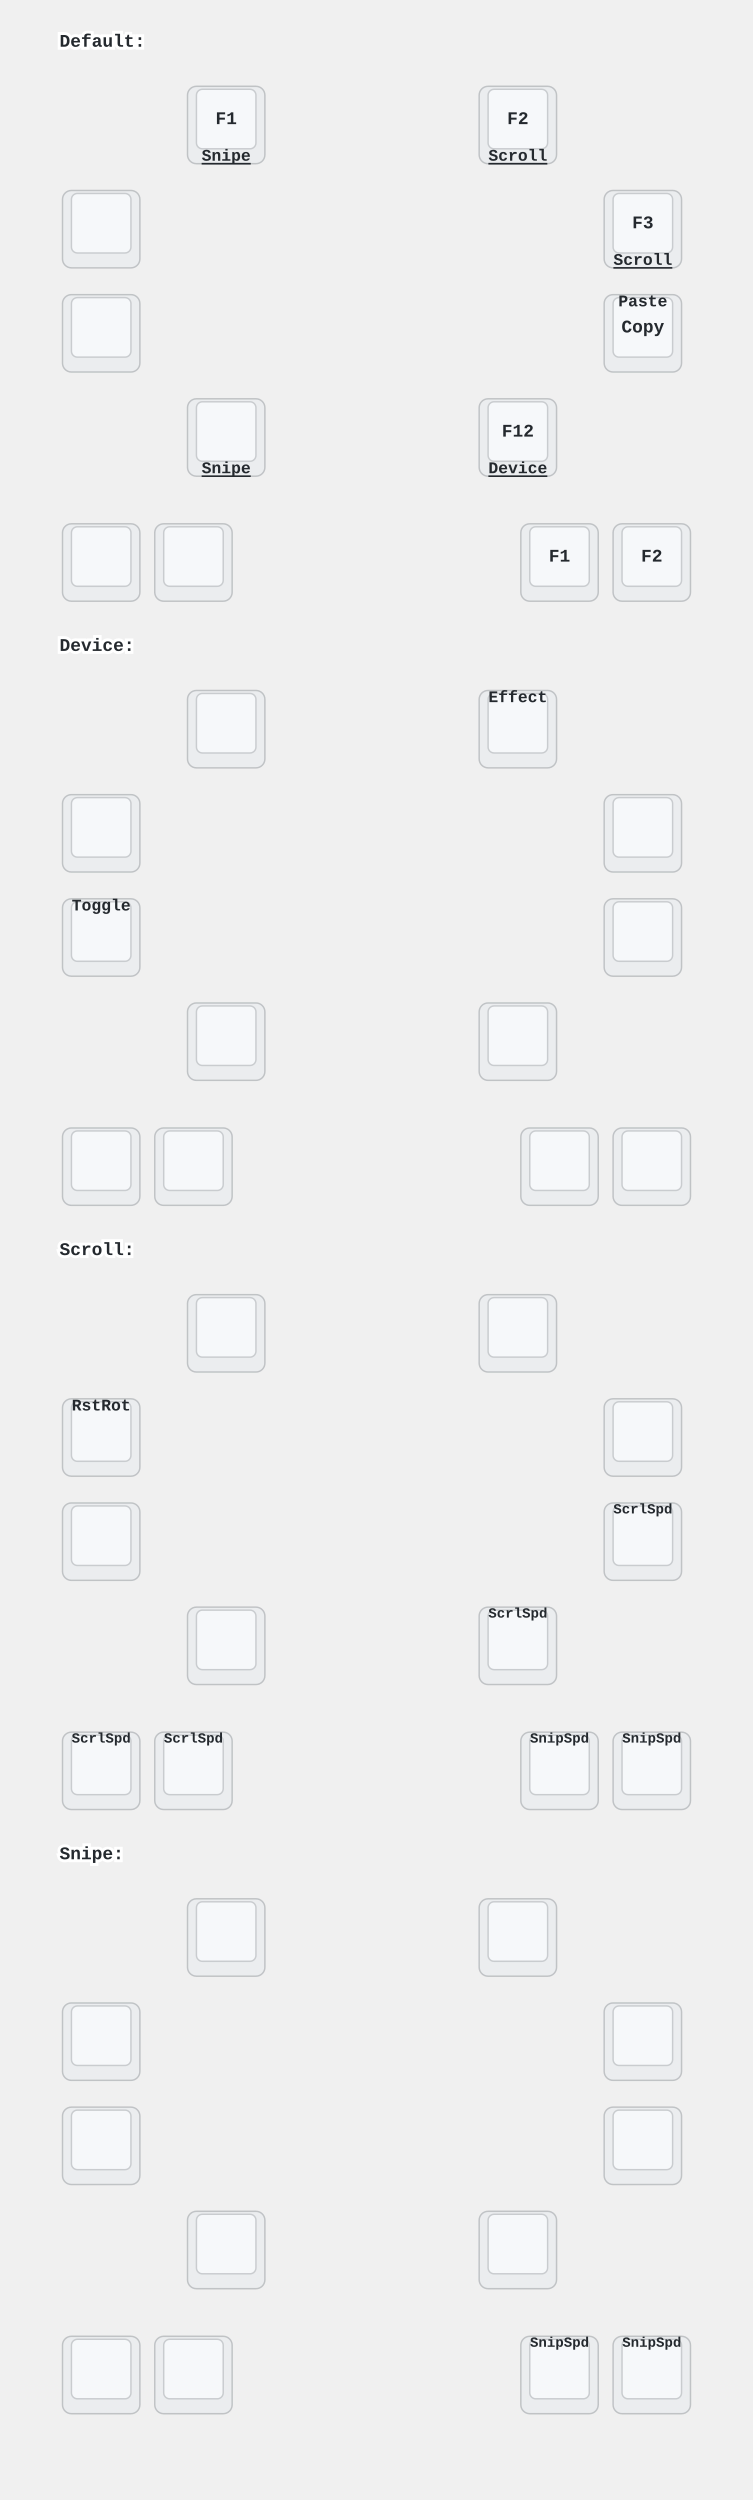
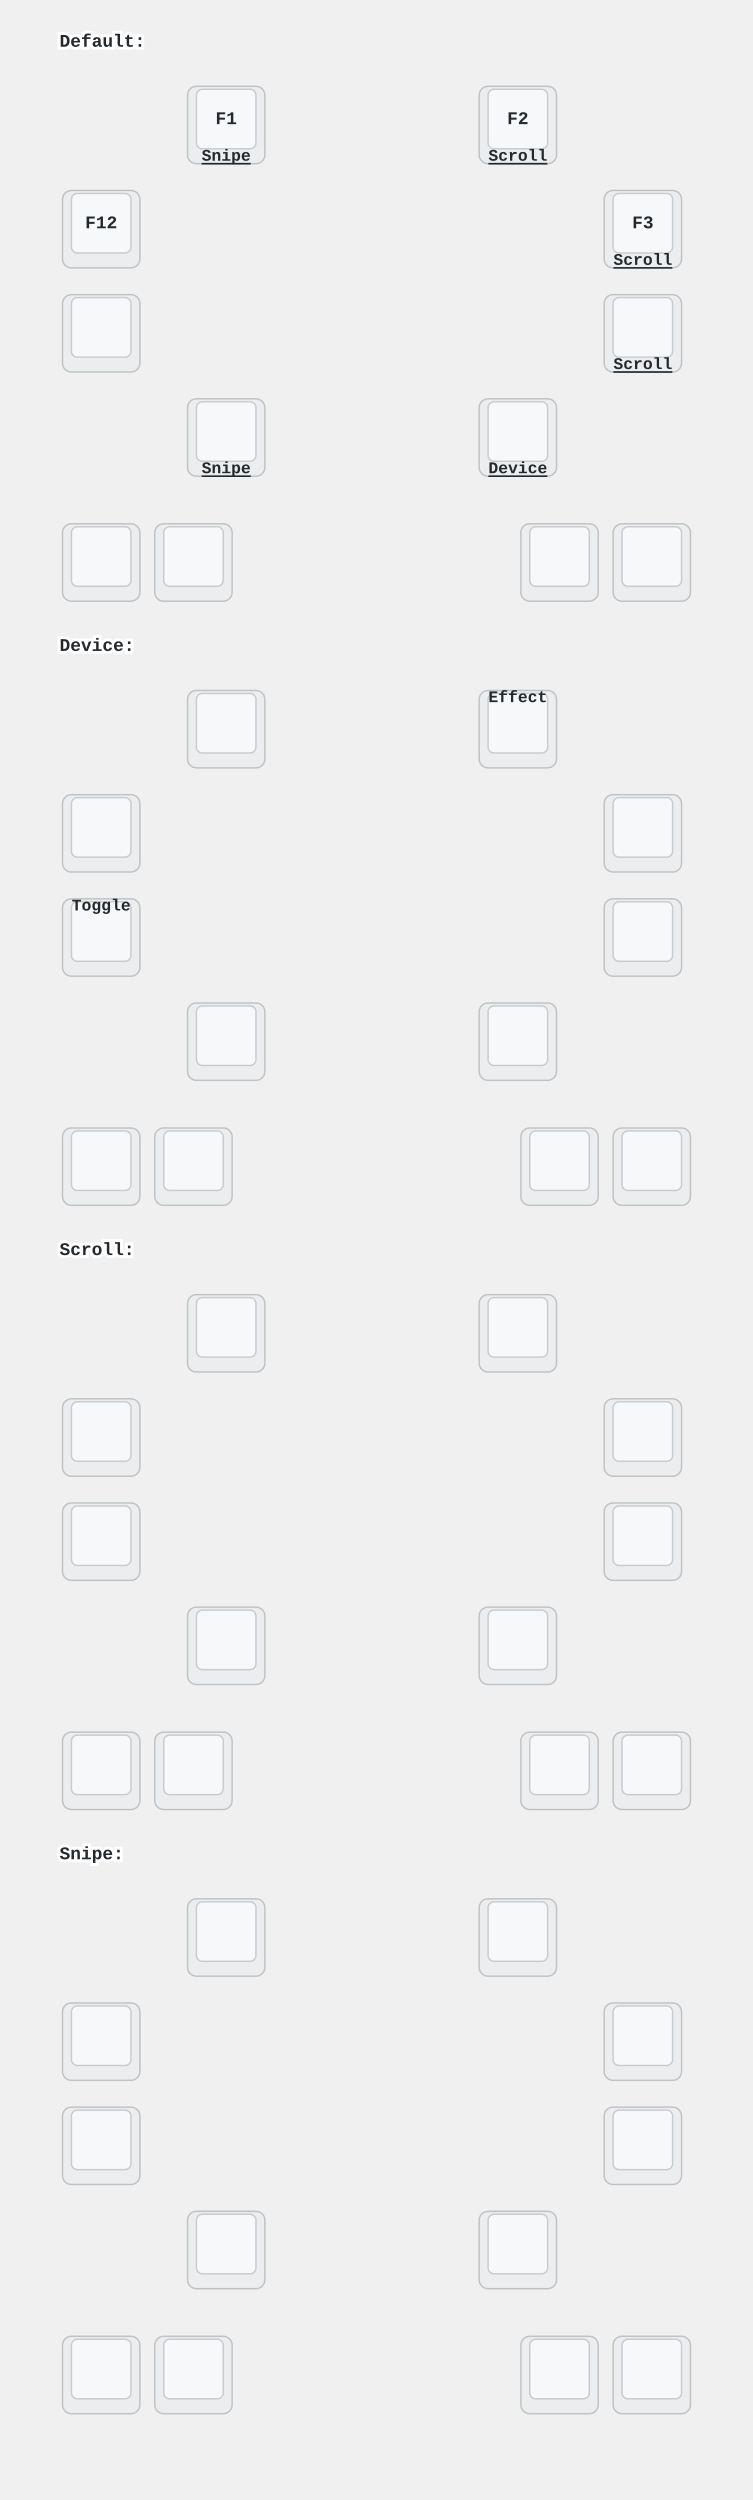
<svg xmlns="http://www.w3.org/2000/svg" xmlns:xlink="http://www.w3.org/1999/xlink" width="506" height="1680" viewBox="0 0 506 1680" class="keymap">
  <defs>/* start glyphs */
<svg id="mdi:arrow-left-bold">
      <svg id="mdi-arrow-left-bold" viewBox="0 0 24 24">
        <path d="M20,9V15H12V19.84L4.16,12L12,4.16V9H20Z" />
      </svg>
    </svg>
    <svg id="mdi:arrow-right-bold">
      <svg id="mdi-arrow-right-bold" viewBox="0 0 24 24">
        <path d="M4,15V9H12V4.16L19.84,12L12,19.84V15H4Z" />
      </svg>
    </svg>
    <svg id="mdi:auto-fix">
      <svg id="mdi-auto-fix" viewBox="0 0 24 24">
        <path d="M7.5,5.6L5,7L6.4,4.5L5,2L7.5,3.4L10,2L8.6,4.5L10,7L7.5,5.6M19.5,15.4L22,14L20.6,16.5L22,19L19.5,17.6L17,19L18.4,16.5L17,14L19.5,15.4M22,2L20.6,4.5L22,7L19.5,5.6L17,7L18.4,4.5L17,2L19.5,3.4L22,2M13.34,12.78L15.78,10.34L13.66,8.22L11.22,10.66L13.34,12.78M14.37,7.29L16.71,9.63C17.1,10 17.1,10.65 16.71,11.04L5.04,22.71C4.65,23.1 4,23.1 3.63,22.71L1.29,20.37C0.9,20 0.9,19.35 1.29,18.96L12.96,7.29C13.35,6.9 14,6.9 14.37,7.29Z" />
      </svg>
    </svg>
    <svg id="mdi:bluetooth-connect">
      <svg id="mdi-bluetooth-connect" viewBox="0 0 24 24">
        <path d="M19,10L17,12L19,14L21,12M14.88,16.29L13,18.17V14.41M13,5.83L14.88,7.71L13,9.58M17.71,7.71L12,2H11V9.58L6.41,5L5,6.41L10.59,12L5,17.58L6.41,19L11,14.41V22H12L17.71,16.29L13.41,12M7,12L5,10L3,12L5,14L7,12Z" />
      </svg>
    </svg>
    <svg id="mdi:bluetooth-off">
      <svg id="mdi-bluetooth-off" viewBox="0 0 24 24">
        <path d="M13,5.83L14.88,7.71L13.28,9.31L14.69,10.72L17.71,7.7L12,2H11V7.03L13,9.03M5.41,4L4,5.41L10.59,12L5,17.59L6.41,19L11,14.41V22H12L16.29,17.71L18.59,20L20,18.59M13,18.17V14.41L14.88,16.29" />
      </svg>
    </svg>
    <svg id="mdi:lightbulb-on-outline">
      <svg id="mdi-lightbulb-on-outline" viewBox="0 0 24 24">
        <path d="M20,11H23V13H20V11M1,11H4V13H1V11M13,1V4H11V1H13M4.92,3.5L7.05,5.64L5.63,7.05L3.5,4.93L4.92,3.5M16.95,5.63L19.07,3.5L20.5,4.93L18.37,7.05L16.95,5.63M12,6A6,6 0 0,1 18,12C18,14.22 16.79,16.16 15,17.2V19A1,1 0 0,1 14,20H10A1,1 0 0,1 9,19V17.2C7.21,16.16 6,14.22 6,12A6,6 0 0,1 12,6M14,21V22A1,1 0 0,1 13,23H11A1,1 0 0,1 10,22V21H14M11,18H13V15.87C14.73,15.43 16,13.86 16,12A4,4 0 0,0 12,8A4,4 0 0,0 8,12C8,13.86 9.27,15.43 11,15.87V18Z" />
      </svg>
    </svg>
    <svg id="mdi:minus-circle-outline">
      <svg id="mdi-minus-circle-outline" viewBox="0 0 24 24">
        <path d="M12,20C7.59,20 4,16.41 4,12C4,7.59 7.59,4 12,4C16.41,4 20,7.59 20,12C20,16.41 16.41,20 12,20M12,2A10,10 0 0,0 2,12A10,10 0 0,0 12,22A10,10 0 0,0 22,12A10,10 0 0,0 12,2M7,13H17V11H7" />
      </svg>
    </svg>
    <svg id="mdi:mouse-left-click-outline">
      <svg id="mdi-mouse-left-click-outline" viewBox="0 0 24 24">
        <path d="M13 9V1.07C13.7 1.16 14.37 1.33 15 1.59C17.33 2.53 19.11 4.53 19.75 7C19.91 7.64 20 8.31 20 9H13M17.66 7C17.18 5.65 16.23 4.5 15 3.81V7H17.66M6 15V13H18V15C18 16.59 17.37 18.12 16.24 19.24C15.12 20.37 13.59 21 12 21C10.41 21 8.88 20.37 7.76 19.24C6.63 18.12 6 16.59 6 15M4 15C4 17.12 4.84 19.16 6.34 20.66C7.84 22.16 9.88 23 12 23C14.12 23 16.16 22.16 17.66 20.66C19.16 19.16 20 17.12 20 15V11H4V15M11 9V1.07C7.06 1.56 4 4.92 4 9H11Z" />
      </svg>
    </svg>
    <svg id="mdi:mouse-right-click-outline">
      <svg id="mdi-mouse-right-click-outline" viewBox="0 0 24 24">
        <path d="M13 9V1.07C16.94 1.56 20 4.92 20 9H13M11 9V1.07C10.3 1.16 9.63 1.33 9 1.59C6.67 2.53 4.89 4.53 4.25 7C4.09 7.64 4 8.31 4 9H11M6.34 7C6.82 5.65 7.78 4.5 9 3.81V7H6.34M6 15V13H18V15C18 16.59 17.37 18.12 16.24 19.24C15.12 20.37 13.59 21 12 21C10.41 21 8.88 20.37 7.76 19.24C6.63 18.12 6 16.59 6 15M4 15C4 17.12 4.84 19.16 6.34 20.66C7.84 22.16 9.88 23 12 23C14.12 23 16.16 22.16 17.66 20.66C19.16 19.16 20 17.12 20 15V11H4V15Z" />
      </svg>
    </svg>
-     <svg id="mdi:mouse-scroll-wheel">
-       <svg id="mdi-mouse-scroll-wheel" viewBox="0 0 24 24">
-         <path d="M11 1.07C7.05 1.56 4 4.92 4 9H11V7.73C10.4 7.39 10 6.74 10 6V4C10 3.26 10.4 2.61 11 2.27V1.07M13 9V7.73C13.6 7.39 14 6.74 14 6V4C14 3.26 13.6 2.61 13 2.27V1.07C16.94 1.56 20 4.92 20 9H13M4 15C4 17.12 4.84 19.16 6.34 20.66C7.84 22.16 9.88 23 12 23C14.12 23 16.16 22.16 17.66 20.66C19.16 19.16 20 17.12 20 15V11H4V15M13 6V4C13 3.45 12.55 3 12 3C11.45 3 11 3.45 11 4V6C11 6.55 11.45 7 12 7C12.55 7 13 6.55 13 6Z" />
-       </svg>
-     </svg>
    <svg id="mdi:play-pause">
      <svg id="mdi-play-pause" viewBox="0 0 24 24">
        <path d="M3,5V19L11,12M13,19H16V5H13M18,5V19H21V5" />
      </svg>
    </svg>
-     <svg id="mdi:plus-circle-outline">
-       <svg id="mdi-plus-circle-outline" viewBox="0 0 24 24">
-         <path d="M12,20C7.59,20 4,16.41 4,12C4,7.59 7.59,4 12,4C16.41,4 20,7.59 20,12C20,16.41 16.41,20 12,20M12,2A10,10 0 0,0 2,12A10,10 0 0,0 12,22A10,10 0 0,0 22,12A10,10 0 0,0 12,2M13,7H11V11H7V13H11V17H13V13H17V11H13V7Z" />
-       </svg>
-     </svg>
    <svg id="mdi:power-sleep">
      <svg id="mdi-power-sleep" viewBox="0 0 24 24">
        <path d="M18.73,18C15.4,21.69 9.71,22 6,18.64C2.33,15.31 2.04,9.62 5.37,5.93C6.9,4.25 9,3.2 11.27,3C7.96,6.7 8.27,12.39 12,15.71C13.63,17.19 15.78,18 18,18C18.25,18 18.5,18 18.73,18Z" />
-       </svg>
-     </svg>
-     <svg id="mdi:rotate-right">
-       <svg id="mdi-rotate-right" viewBox="0 0 24 24">
-         <path d="M16.89,15.5L18.31,16.89C19.21,15.73 19.76,14.39 19.93,13H17.91C17.77,13.87 17.43,14.72 16.89,15.5M13,17.9V19.92C14.39,19.75 15.74,19.21 16.9,18.31L15.46,16.87C14.71,17.41 13.87,17.76 13,17.9M19.93,11C19.76,9.61 19.21,8.27 18.31,7.11L16.89,8.53C17.43,9.28 17.77,10.13 17.91,11M15.55,5.55L11,1V4.07C7.06,4.56 4,7.92 4,12C4,16.08 7.05,19.44 11,19.93V17.91C8.16,17.43 6,14.97 6,12C6,9.03 8.16,6.57 11,6.09V10L15.55,5.55Z" />
      </svg>
    </svg>
    <svg id="mdi:skip-next">
      <svg id="mdi-skip-next" viewBox="0 0 24 24">
        <path d="M16,18H18V6H16M6,18L14.5,12L6,6V18Z" />
      </svg>
    </svg>
    <svg id="mdi:skip-previous">
      <svg id="mdi-skip-previous" viewBox="0 0 24 24">
        <path d="M6,18V6H8V18H6M9.5,12L18,6V18L9.5,12Z" />
      </svg>
    </svg>
    <svg id="mdi:transfer">
      <svg id="mdi-transfer" viewBox="0 0 24 24">
        <path d="M8 4A2 2 0 0 0 6 6V10H8V6H16V9H13.5L17 12.5L20.5 9H18V6A2 2 0 0 0 16 4H8M3 12V14H11V12H3M3 15V17H11V15H3M13 15V17H21V15H13M3 18V20H11V18H3M13 18V20H21V18H13Z" />
      </svg>
    </svg>
    <svg id="mdi:volume-high">
      <svg id="mdi-volume-high" viewBox="0 0 24 24">
        <path d="M14,3.23V5.29C16.89,6.15 19,8.83 19,12C19,15.17 16.89,17.84 14,18.7V20.77C18,19.86 21,16.28 21,12C21,7.72 18,4.14 14,3.23M16.5,12C16.5,10.23 15.5,8.71 14,7.97V16C15.5,15.29 16.5,13.76 16.5,12M3,9V15H7L12,20V4L7,9H3Z" />
      </svg>
    </svg>
    <svg id="mdi:volume-low">
      <svg id="mdi-volume-low" viewBox="0 0 24 24">
        <path d="M7,9V15H11L16,20V4L11,9H7Z" />
      </svg>
    </svg>
  </defs>/* end glyphs */
<style>/* inherit to force styles through use tags */
svg path {
    fill: inherit;
}

/* font and background color specifications */
svg.keymap {
    font-family: SFMono-Regular,Consolas,Liberation Mono,Menlo,monospace;
    font-size: 14px;
    font-kerning: normal;
    text-rendering: optimizeLegibility;
    fill: #24292e;
}

/* default key styling */
rect.key {
    fill: #f6f8fa;
}

rect.key, rect.combo {
    stroke: #c9cccf;
    stroke-width: 1;
}

/* default key side styling, only used is draw_key_sides is set */
rect.side {
    filter: brightness(90%);
}

/* color accent for combo boxes */
rect.combo, rect.combo-separate {
    fill: #cdf;
}

/* color accent for held keys */
rect.held, rect.combo.held {
    fill: #fdd;
}

/* color accent for ghost (optional) keys */
rect.ghost, rect.combo.ghost {
    stroke-dasharray: 4, 4;
    stroke-width: 2;
}

text {
    text-anchor: middle;
    dominant-baseline: middle;
}

/* styling for layer labels */
text.label {
    font-weight: bold;
    text-anchor: start;
    stroke: white;
    stroke-width: 4;
    paint-order: stroke;
}

/* styling for optional footer */
text.footer {
    text-anchor: end;
    dominant-baseline: auto;
    stroke: white;
    stroke-width: 4;
    paint-order: stroke;
}

/* styling for combo tap, and key non-tap label text */
text.combo, text.hold, text.shifted, text.left, text.right {
    font-size: 11px;
}

text.hold {
    text-anchor: middle;
    dominant-baseline: auto;
}

text.shifted {
    text-anchor: middle;
    dominant-baseline: hanging;
}

text.left {
    text-anchor: start;
}

text.right {
    text-anchor: end;
}

text.layer-activator {
    text-decoration: underline;
}

/* styling for hold/shifted label text in combo box */
text.combo.hold, text.combo.shifted, text.combo.left, text.combo.right {
    font-size: 8px;
}

/* lighter symbol for transparent keys */
text.trans {
    fill: #7b7e81;
}

/* styling for combo dendrons */
path.combo {
    stroke-width: 1;
    stroke: gray;
    fill: none;
}

/* Start Tabler Icons Cleanup */
/* cannot use height/width with glyphs */
.icon-tabler &gt; path {
    fill: inherit;
    stroke: inherit;
    stroke-width: 2;
}
/* hide tabler's default box */
.icon-tabler &gt; path[stroke="none"][fill="none"] {
    visibility: hidden;
}
/* End Tabler Icons Cleanup */

/* For default styles, see https://github.com/caksoylar/keymap-drawer/blob/main/keymap_drawer/config.py#L85 */

svg.keymap {
  font-family: Ubuntu Mono, Inconsolata, Consolas, Liberation Mono, Menlo, monospace;
  font-size: 12px;
  font-weight: bold;
  text-rendering: optimizeLegibility;
}

/* Color accent for held keys */
rect.held, rect.combo.held {
    fill: #ffc;
}

/* Toggle */
.toggle.shifted {
  translate: -10px 12px;
}

.toggle.hold {
  translate: 13px -23px;
}
</style>
  <g transform="translate(40, 0)" class="layer-Default">
    <text x="0" y="28" class="label" id="Default">Default:</text>
    <g transform="translate(0, 56)">
      <g transform="translate(112, 28)" class="key keypos-0">
        <rect rx="6" ry="6" x="-26" y="-26" width="52" height="52" class="key side" />
        <rect rx="4" ry="4" x="-20" y="-24" width="40" height="40" class="key" />
        <text x="0" y="-4" class="key tap">F1</text>
        <a href="#Snipe">
          <text x="0" y="24" class="key hold layer-activator">Snipe</text>
        </a>
      </g>
      <g transform="translate(308, 28)" class="key keypos-1">
        <rect rx="6" ry="6" x="-26" y="-26" width="52" height="52" class="key side" />
        <rect rx="4" ry="4" x="-20" y="-24" width="40" height="40" class="key" />
        <text x="0" y="-4" class="key tap">F2</text>
        <a href="#Scroll">
          <text x="0" y="24" class="key hold layer-activator">Scroll</text>
        </a>
      </g>
      <g transform="translate(28, 98)" class="key keypos-2">
        <rect rx="6" ry="6" x="-26" y="-26" width="52" height="52" class="key side" />
        <rect rx="4" ry="4" x="-20" y="-24" width="40" height="40" class="key" />
-         <use href="#mdi:mouse-scroll-wheel" xlink:href="#mdi:mouse-scroll-wheel" x="-9" y="-13" height="18" width="18.0" class="key tap glyph mdi:mouse-scroll-wheel" />
+         <text x="0" y="-4" class="key tap">F12</text>
      </g>
      <g transform="translate(392, 98)" class="key keypos-3">
        <rect rx="6" ry="6" x="-26" y="-26" width="52" height="52" class="key side" />
        <rect rx="4" ry="4" x="-20" y="-24" width="40" height="40" class="key" />
        <text x="0" y="-4" class="key tap">F3</text>
        <a href="#Scroll">
          <text x="0" y="24" class="key hold layer-activator">Scroll</text>
        </a>
      </g>
      <g transform="translate(28, 168)" class="key keypos-4">
        <rect rx="6" ry="6" x="-26" y="-26" width="52" height="52" class="key side" />
        <rect rx="4" ry="4" x="-20" y="-24" width="40" height="40" class="key" />
        <use href="#mdi:mouse-left-click-outline" xlink:href="#mdi:mouse-left-click-outline" x="-9" y="-13" height="18" width="18.0" class="key tap glyph mdi:mouse-left-click-outline" />
      </g>
      <g transform="translate(392, 168)" class="key keypos-5">
        <rect rx="6" ry="6" x="-26" y="-26" width="52" height="52" class="key side" />
        <rect rx="4" ry="4" x="-20" y="-24" width="40" height="40" class="key" />
-         <text x="0" y="-4" class="key tap">Copy</text>
-         <text x="0" y="-24" class="key shifted">Paste</text>
+         <use href="#mdi:mouse-right-click-outline" xlink:href="#mdi:mouse-right-click-outline" x="-9" y="-13" height="18" width="18.0" class="key tap glyph mdi:mouse-right-click-outline" />
+         <a href="#Scroll">
+           <text x="0" y="24" class="key hold layer-activator">Scroll</text>
+         </a>
      </g>
      <g transform="translate(112, 238)" class="key keypos-6">
        <rect rx="6" ry="6" x="-26" y="-26" width="52" height="52" class="key side" />
        <rect rx="4" ry="4" x="-20" y="-24" width="40" height="40" class="key" />
-         <use href="#mdi:mouse-right-click-outline" xlink:href="#mdi:mouse-right-click-outline" x="-9" y="-13" height="18" width="18.0" class="key tap glyph mdi:mouse-right-click-outline" />
+         <use href="#mdi:mouse-left-click-outline" xlink:href="#mdi:mouse-left-click-outline" x="-9" y="-13" height="18" width="18.0" class="key tap glyph mdi:mouse-left-click-outline" />
        <a href="#Snipe">
          <text x="0" y="24" class="key hold layer-activator">Snipe</text>
        </a>
      </g>
      <g transform="translate(308, 238)" class="key keypos-7">
        <rect rx="6" ry="6" x="-26" y="-26" width="52" height="52" class="key side" />
        <rect rx="4" ry="4" x="-20" y="-24" width="40" height="40" class="key" />
-         <text x="0" y="-4" class="key tap">F12</text>
+         <use href="#mdi:mouse-right-click-outline" xlink:href="#mdi:mouse-right-click-outline" x="-9" y="-13" height="18" width="18.0" class="key tap glyph mdi:mouse-right-click-outline" />
        <a href="#Device">
          <text x="0" y="24" class="key hold layer-activator">Device</text>
        </a>
      </g>
      <g transform="translate(28, 322)" class="key none keypos-8">
        <rect rx="6" ry="6" x="-26" y="-26" width="52" height="52" class="key none side" />
        <rect rx="4" ry="4" x="-20" y="-24" width="40" height="40" class="key none" />
        <use href="#mdi:minus-circle-outline" xlink:href="#mdi:minus-circle-outline" x="-9" y="-13" height="18" width="18.0" class="key none tap glyph mdi:minus-circle-outline" />
      </g>
      <g transform="translate(398, 322)" class="key keypos-9">
        <rect rx="6" ry="6" x="-26" y="-26" width="52" height="52" class="key side" />
        <rect rx="4" ry="4" x="-20" y="-24" width="40" height="40" class="key" />
-         <text x="0" y="-4" class="key tap">F2</text>
+         <use href="#mdi:volume-high" xlink:href="#mdi:volume-high" x="-9" y="-13" height="18" width="18.0" class="key tap glyph mdi:volume-high" />
      </g>
      <g transform="translate(90, 322)" class="key none keypos-10">
        <rect rx="6" ry="6" x="-26" y="-26" width="52" height="52" class="key none side" />
        <rect rx="4" ry="4" x="-20" y="-24" width="40" height="40" class="key none" />
        <use href="#mdi:minus-circle-outline" xlink:href="#mdi:minus-circle-outline" x="-9" y="-13" height="18" width="18.0" class="key none tap glyph mdi:minus-circle-outline" />
      </g>
      <g transform="translate(336, 322)" class="key keypos-11">
        <rect rx="6" ry="6" x="-26" y="-26" width="52" height="52" class="key side" />
        <rect rx="4" ry="4" x="-20" y="-24" width="40" height="40" class="key" />
-         <text x="0" y="-4" class="key tap">F1</text>
+         <use href="#mdi:volume-low" xlink:href="#mdi:volume-low" x="-9" y="-13" height="18" width="18.0" class="key tap glyph mdi:volume-low" />
      </g>
    </g>
  </g>
  <g transform="translate(40, 406)" class="layer-Device">
    <text x="0" y="28" class="label" id="Device">Device:</text>
    <g transform="translate(0, 56)">
      <g transform="translate(112, 28)" class="key keypos-0">
        <rect rx="6" ry="6" x="-26" y="-26" width="52" height="52" class="key side" />
        <rect rx="4" ry="4" x="-20" y="-24" width="40" height="40" class="key" />
        <use href="#mdi:power-sleep" xlink:href="#mdi:power-sleep" x="-9" y="-13" height="18" width="18.0" class="key tap glyph mdi:power-sleep" />
      </g>
      <g transform="translate(308, 28)" class="key keypos-1">
        <rect rx="6" ry="6" x="-26" y="-26" width="52" height="52" class="key side" />
        <rect rx="4" ry="4" x="-20" y="-24" width="40" height="40" class="key" />
        <use href="#mdi:auto-fix" xlink:href="#mdi:auto-fix" x="-9" y="-13" height="18" width="18.0" class="key tap glyph mdi:auto-fix" />
        <text x="0" y="-24" class="key shifted">Effect</text>
      </g>
      <g transform="translate(28, 98)" class="key keypos-2">
        <rect rx="6" ry="6" x="-26" y="-26" width="52" height="52" class="key side" />
        <rect rx="4" ry="4" x="-20" y="-24" width="40" height="40" class="key" />
        <use href="#mdi:bluetooth-off" xlink:href="#mdi:bluetooth-off" x="-9" y="-13" height="18" width="18.0" class="key tap glyph mdi:bluetooth-off" />
      </g>
      <g transform="translate(392, 98)" class="key keypos-3">
        <rect rx="6" ry="6" x="-26" y="-26" width="52" height="52" class="key side" />
        <rect rx="4" ry="4" x="-20" y="-24" width="40" height="40" class="key" />
        <use href="#mdi:arrow-right-bold" xlink:href="#mdi:arrow-right-bold" x="-9" y="-13" height="18" width="18.0" class="key tap glyph mdi:arrow-right-bold" />
        <use href="#mdi:bluetooth-connect" xlink:href="#mdi:bluetooth-connect" x="-8" y="-24" height="15" width="15.0" class="key shifted glyph mdi:bluetooth-connect" />
      </g>
      <g transform="translate(28, 168)" class="key keypos-4">
        <rect rx="6" ry="6" x="-26" y="-26" width="52" height="52" class="key side" />
        <rect rx="4" ry="4" x="-20" y="-24" width="40" height="40" class="key" />
        <use href="#mdi:lightbulb-on-outline" xlink:href="#mdi:lightbulb-on-outline" x="-9" y="-13" height="18" width="18.0" class="key tap glyph mdi:lightbulb-on-outline" />
        <text x="0" y="-24" class="key shifted">Toggle</text>
      </g>
      <g transform="translate(392, 168)" class="key keypos-5">
        <rect rx="6" ry="6" x="-26" y="-26" width="52" height="52" class="key side" />
        <rect rx="4" ry="4" x="-20" y="-24" width="40" height="40" class="key" />
        <use href="#mdi:arrow-left-bold" xlink:href="#mdi:arrow-left-bold" x="-9" y="-13" height="18" width="18.0" class="key tap glyph mdi:arrow-left-bold" />
        <use href="#mdi:bluetooth-connect" xlink:href="#mdi:bluetooth-connect" x="-8" y="-24" height="15" width="15.0" class="key shifted glyph mdi:bluetooth-connect" />
      </g>
      <g transform="translate(112, 238)" class="key keypos-6">
        <rect rx="6" ry="6" x="-26" y="-26" width="52" height="52" class="key side" />
        <rect rx="4" ry="4" x="-20" y="-24" width="40" height="40" class="key" />
        <use href="#mdi:play-pause" xlink:href="#mdi:play-pause" x="-9" y="-13" height="18" width="18.0" class="key tap glyph mdi:play-pause" />
      </g>
      <g transform="translate(308, 238)" class="key trans keypos-7">
        <rect rx="6" ry="6" x="-26" y="-26" width="52" height="52" class="key trans side" />
        <rect rx="4" ry="4" x="-20" y="-24" width="40" height="40" class="key trans" />
        <use href="#mdi:transfer" xlink:href="#mdi:transfer" x="-9" y="-13" height="18" width="18.0" class="key trans tap glyph mdi:transfer" />
      </g>
      <g transform="translate(28, 322)" class="key keypos-8">
        <rect rx="6" ry="6" x="-26" y="-26" width="52" height="52" class="key side" />
        <rect rx="4" ry="4" x="-20" y="-24" width="40" height="40" class="key" />
        <use href="#mdi:volume-high" xlink:href="#mdi:volume-high" x="-9" y="-13" height="18" width="18.0" class="key tap glyph mdi:volume-high" />
      </g>
      <g transform="translate(398, 322)" class="key keypos-9">
        <rect rx="6" ry="6" x="-26" y="-26" width="52" height="52" class="key side" />
        <rect rx="4" ry="4" x="-20" y="-24" width="40" height="40" class="key" />
        <use href="#mdi:skip-next" xlink:href="#mdi:skip-next" x="-9" y="-13" height="18" width="18.0" class="key tap glyph mdi:skip-next" />
      </g>
      <g transform="translate(90, 322)" class="key keypos-10">
        <rect rx="6" ry="6" x="-26" y="-26" width="52" height="52" class="key side" />
        <rect rx="4" ry="4" x="-20" y="-24" width="40" height="40" class="key" />
        <use href="#mdi:volume-low" xlink:href="#mdi:volume-low" x="-9" y="-13" height="18" width="18.0" class="key tap glyph mdi:volume-low" />
      </g>
      <g transform="translate(336, 322)" class="key keypos-11">
        <rect rx="6" ry="6" x="-26" y="-26" width="52" height="52" class="key side" />
        <rect rx="4" ry="4" x="-20" y="-24" width="40" height="40" class="key" />
        <use href="#mdi:skip-previous" xlink:href="#mdi:skip-previous" x="-9" y="-13" height="18" width="18.0" class="key tap glyph mdi:skip-previous" />
      </g>
    </g>
  </g>
  <g transform="translate(40, 812)" class="layer-Scroll">
    <text x="0" y="28" class="label" id="Scroll">Scroll:</text>
    <g transform="translate(0, 56)">
      <g transform="translate(112, 28)" class="key trans keypos-0">
        <rect rx="6" ry="6" x="-26" y="-26" width="52" height="52" class="key trans side" />
        <rect rx="4" ry="4" x="-20" y="-24" width="40" height="40" class="key trans" />
        <use href="#mdi:transfer" xlink:href="#mdi:transfer" x="-9" y="-13" height="18" width="18.0" class="key trans tap glyph mdi:transfer" />
      </g>
      <g transform="translate(308, 28)" class="key trans keypos-1">
        <rect rx="6" ry="6" x="-26" y="-26" width="52" height="52" class="key trans side" />
        <rect rx="4" ry="4" x="-20" y="-24" width="40" height="40" class="key trans" />
        <use href="#mdi:transfer" xlink:href="#mdi:transfer" x="-9" y="-13" height="18" width="18.0" class="key trans tap glyph mdi:transfer" />
      </g>
-       <g transform="translate(28, 98)" class="key keypos-2">
-         <rect rx="6" ry="6" x="-26" y="-26" width="52" height="52" class="key side" />
-         <rect rx="4" ry="4" x="-20" y="-24" width="40" height="40" class="key" />
-         <use href="#mdi:rotate-right" xlink:href="#mdi:rotate-right" x="-9" y="-13" height="18" width="18.0" class="key tap glyph mdi:rotate-right" />
-         <text x="0" y="-24" class="key shifted">RstRot</text>
+       <g transform="translate(28, 98)" class="key trans keypos-2">
+         <rect rx="6" ry="6" x="-26" y="-26" width="52" height="52" class="key trans side" />
+         <rect rx="4" ry="4" x="-20" y="-24" width="40" height="40" class="key trans" />
+         <use href="#mdi:transfer" xlink:href="#mdi:transfer" x="-9" y="-13" height="18" width="18.0" class="key trans tap glyph mdi:transfer" />
      </g>
      <g transform="translate(392, 98)" class="key trans keypos-3">
        <rect rx="6" ry="6" x="-26" y="-26" width="52" height="52" class="key trans side" />
        <rect rx="4" ry="4" x="-20" y="-24" width="40" height="40" class="key trans" />
        <use href="#mdi:transfer" xlink:href="#mdi:transfer" x="-9" y="-13" height="18" width="18.0" class="key trans tap glyph mdi:transfer" />
      </g>
      <g transform="translate(28, 168)" class="key trans keypos-4">
        <rect rx="6" ry="6" x="-26" y="-26" width="52" height="52" class="key trans side" />
        <rect rx="4" ry="4" x="-20" y="-24" width="40" height="40" class="key trans" />
        <use href="#mdi:transfer" xlink:href="#mdi:transfer" x="-9" y="-13" height="18" width="18.0" class="key trans tap glyph mdi:transfer" />
      </g>
-       <g transform="translate(392, 168)" class="key keypos-5">
-         <rect rx="6" ry="6" x="-26" y="-26" width="52" height="52" class="key side" />
-         <rect rx="4" ry="4" x="-20" y="-24" width="40" height="40" class="key" />
-         <use href="#mdi:plus-circle-outline" xlink:href="#mdi:plus-circle-outline" x="-9" y="-13" height="18" width="18.0" class="key tap glyph mdi:plus-circle-outline" />
-         <text x="0" y="-24" class="key shifted">
-           <tspan style="font-size: 86%">ScrlSpd</tspan>
-         </text>
+       <g transform="translate(392, 168)" class="key trans keypos-5">
+         <rect rx="6" ry="6" x="-26" y="-26" width="52" height="52" class="key trans side" />
+         <rect rx="4" ry="4" x="-20" y="-24" width="40" height="40" class="key trans" />
+         <use href="#mdi:transfer" xlink:href="#mdi:transfer" x="-9" y="-13" height="18" width="18.0" class="key trans tap glyph mdi:transfer" />
      </g>
      <g transform="translate(112, 238)" class="key trans keypos-6">
        <rect rx="6" ry="6" x="-26" y="-26" width="52" height="52" class="key trans side" />
        <rect rx="4" ry="4" x="-20" y="-24" width="40" height="40" class="key trans" />
        <use href="#mdi:transfer" xlink:href="#mdi:transfer" x="-9" y="-13" height="18" width="18.0" class="key trans tap glyph mdi:transfer" />
      </g>
-       <g transform="translate(308, 238)" class="key keypos-7">
-         <rect rx="6" ry="6" x="-26" y="-26" width="52" height="52" class="key side" />
-         <rect rx="4" ry="4" x="-20" y="-24" width="40" height="40" class="key" />
-         <use href="#mdi:minus-circle-outline" xlink:href="#mdi:minus-circle-outline" x="-9" y="-13" height="18" width="18.0" class="key tap glyph mdi:minus-circle-outline" />
-         <text x="0" y="-24" class="key shifted">
-           <tspan style="font-size: 86%">ScrlSpd</tspan>
-         </text>
-       </g>
-       <g transform="translate(28, 322)" class="key keypos-8">
-         <rect rx="6" ry="6" x="-26" y="-26" width="52" height="52" class="key side" />
-         <rect rx="4" ry="4" x="-20" y="-24" width="40" height="40" class="key" />
-         <use href="#mdi:minus-circle-outline" xlink:href="#mdi:minus-circle-outline" x="-9" y="-13" height="18" width="18.0" class="key tap glyph mdi:minus-circle-outline" />
-         <text x="0" y="-24" class="key shifted">
-           <tspan style="font-size: 86%">ScrlSpd</tspan>
-         </text>
-       </g>
-       <g transform="translate(398, 322)" class="key keypos-9">
-         <rect rx="6" ry="6" x="-26" y="-26" width="52" height="52" class="key side" />
-         <rect rx="4" ry="4" x="-20" y="-24" width="40" height="40" class="key" />
-         <use href="#mdi:plus-circle-outline" xlink:href="#mdi:plus-circle-outline" x="-9" y="-13" height="18" width="18.0" class="key tap glyph mdi:plus-circle-outline" />
-         <text x="0" y="-24" class="key shifted">
-           <tspan style="font-size: 86%">SnipSpd</tspan>
-         </text>
-       </g>
-       <g transform="translate(90, 322)" class="key keypos-10">
-         <rect rx="6" ry="6" x="-26" y="-26" width="52" height="52" class="key side" />
-         <rect rx="4" ry="4" x="-20" y="-24" width="40" height="40" class="key" />
-         <use href="#mdi:plus-circle-outline" xlink:href="#mdi:plus-circle-outline" x="-9" y="-13" height="18" width="18.0" class="key tap glyph mdi:plus-circle-outline" />
-         <text x="0" y="-24" class="key shifted">
-           <tspan style="font-size: 86%">ScrlSpd</tspan>
-         </text>
-       </g>
-       <g transform="translate(336, 322)" class="key keypos-11">
-         <rect rx="6" ry="6" x="-26" y="-26" width="52" height="52" class="key side" />
-         <rect rx="4" ry="4" x="-20" y="-24" width="40" height="40" class="key" />
-         <use href="#mdi:minus-circle-outline" xlink:href="#mdi:minus-circle-outline" x="-9" y="-13" height="18" width="18.0" class="key tap glyph mdi:minus-circle-outline" />
-         <text x="0" y="-24" class="key shifted">
-           <tspan style="font-size: 86%">SnipSpd</tspan>
-         </text>
+       <g transform="translate(308, 238)" class="key trans keypos-7">
+         <rect rx="6" ry="6" x="-26" y="-26" width="52" height="52" class="key trans side" />
+         <rect rx="4" ry="4" x="-20" y="-24" width="40" height="40" class="key trans" />
+         <use href="#mdi:transfer" xlink:href="#mdi:transfer" x="-9" y="-13" height="18" width="18.0" class="key trans tap glyph mdi:transfer" />
+       </g>
+       <g transform="translate(28, 322)" class="key trans keypos-8">
+         <rect rx="6" ry="6" x="-26" y="-26" width="52" height="52" class="key trans side" />
+         <rect rx="4" ry="4" x="-20" y="-24" width="40" height="40" class="key trans" />
+         <use href="#mdi:transfer" xlink:href="#mdi:transfer" x="-9" y="-13" height="18" width="18.0" class="key trans tap glyph mdi:transfer" />
+       </g>
+       <g transform="translate(398, 322)" class="key trans keypos-9">
+         <rect rx="6" ry="6" x="-26" y="-26" width="52" height="52" class="key trans side" />
+         <rect rx="4" ry="4" x="-20" y="-24" width="40" height="40" class="key trans" />
+         <use href="#mdi:transfer" xlink:href="#mdi:transfer" x="-9" y="-13" height="18" width="18.0" class="key trans tap glyph mdi:transfer" />
+       </g>
+       <g transform="translate(90, 322)" class="key trans keypos-10">
+         <rect rx="6" ry="6" x="-26" y="-26" width="52" height="52" class="key trans side" />
+         <rect rx="4" ry="4" x="-20" y="-24" width="40" height="40" class="key trans" />
+         <use href="#mdi:transfer" xlink:href="#mdi:transfer" x="-9" y="-13" height="18" width="18.0" class="key trans tap glyph mdi:transfer" />
+       </g>
+       <g transform="translate(336, 322)" class="key trans keypos-11">
+         <rect rx="6" ry="6" x="-26" y="-26" width="52" height="52" class="key trans side" />
+         <rect rx="4" ry="4" x="-20" y="-24" width="40" height="40" class="key trans" />
+         <use href="#mdi:transfer" xlink:href="#mdi:transfer" x="-9" y="-13" height="18" width="18.0" class="key trans tap glyph mdi:transfer" />
      </g>
    </g>
  </g>
  <g transform="translate(40, 1218)" class="layer-Snipe">
    <text x="0" y="28" class="label" id="Snipe">Snipe:</text>
    <g transform="translate(0, 56)">
      <g transform="translate(112, 28)" class="key trans keypos-0">
        <rect rx="6" ry="6" x="-26" y="-26" width="52" height="52" class="key trans side" />
        <rect rx="4" ry="4" x="-20" y="-24" width="40" height="40" class="key trans" />
        <use href="#mdi:transfer" xlink:href="#mdi:transfer" x="-9" y="-13" height="18" width="18.0" class="key trans tap glyph mdi:transfer" />
      </g>
      <g transform="translate(308, 28)" class="key trans keypos-1">
        <rect rx="6" ry="6" x="-26" y="-26" width="52" height="52" class="key trans side" />
        <rect rx="4" ry="4" x="-20" y="-24" width="40" height="40" class="key trans" />
        <use href="#mdi:transfer" xlink:href="#mdi:transfer" x="-9" y="-13" height="18" width="18.0" class="key trans tap glyph mdi:transfer" />
      </g>
      <g transform="translate(28, 98)" class="key trans keypos-2">
        <rect rx="6" ry="6" x="-26" y="-26" width="52" height="52" class="key trans side" />
        <rect rx="4" ry="4" x="-20" y="-24" width="40" height="40" class="key trans" />
        <use href="#mdi:transfer" xlink:href="#mdi:transfer" x="-9" y="-13" height="18" width="18.0" class="key trans tap glyph mdi:transfer" />
      </g>
      <g transform="translate(392, 98)" class="key trans keypos-3">
        <rect rx="6" ry="6" x="-26" y="-26" width="52" height="52" class="key trans side" />
        <rect rx="4" ry="4" x="-20" y="-24" width="40" height="40" class="key trans" />
        <use href="#mdi:transfer" xlink:href="#mdi:transfer" x="-9" y="-13" height="18" width="18.0" class="key trans tap glyph mdi:transfer" />
      </g>
      <g transform="translate(28, 168)" class="key trans keypos-4">
        <rect rx="6" ry="6" x="-26" y="-26" width="52" height="52" class="key trans side" />
        <rect rx="4" ry="4" x="-20" y="-24" width="40" height="40" class="key trans" />
        <use href="#mdi:transfer" xlink:href="#mdi:transfer" x="-9" y="-13" height="18" width="18.0" class="key trans tap glyph mdi:transfer" />
      </g>
      <g transform="translate(392, 168)" class="key trans keypos-5">
        <rect rx="6" ry="6" x="-26" y="-26" width="52" height="52" class="key trans side" />
        <rect rx="4" ry="4" x="-20" y="-24" width="40" height="40" class="key trans" />
        <use href="#mdi:transfer" xlink:href="#mdi:transfer" x="-9" y="-13" height="18" width="18.0" class="key trans tap glyph mdi:transfer" />
      </g>
      <g transform="translate(112, 238)" class="key trans keypos-6">
        <rect rx="6" ry="6" x="-26" y="-26" width="52" height="52" class="key trans side" />
        <rect rx="4" ry="4" x="-20" y="-24" width="40" height="40" class="key trans" />
        <use href="#mdi:transfer" xlink:href="#mdi:transfer" x="-9" y="-13" height="18" width="18.0" class="key trans tap glyph mdi:transfer" />
      </g>
      <g transform="translate(308, 238)" class="key trans keypos-7">
        <rect rx="6" ry="6" x="-26" y="-26" width="52" height="52" class="key trans side" />
        <rect rx="4" ry="4" x="-20" y="-24" width="40" height="40" class="key trans" />
        <use href="#mdi:transfer" xlink:href="#mdi:transfer" x="-9" y="-13" height="18" width="18.0" class="key trans tap glyph mdi:transfer" />
      </g>
-       <g transform="translate(28, 322)" class="key none keypos-8">
-         <rect rx="6" ry="6" x="-26" y="-26" width="52" height="52" class="key none side" />
-         <rect rx="4" ry="4" x="-20" y="-24" width="40" height="40" class="key none" />
-         <use href="#mdi:minus-circle-outline" xlink:href="#mdi:minus-circle-outline" x="-9" y="-13" height="18" width="18.0" class="key none tap glyph mdi:minus-circle-outline" />
-       </g>
-       <g transform="translate(398, 322)" class="key keypos-9">
-         <rect rx="6" ry="6" x="-26" y="-26" width="52" height="52" class="key side" />
-         <rect rx="4" ry="4" x="-20" y="-24" width="40" height="40" class="key" />
-         <use href="#mdi:plus-circle-outline" xlink:href="#mdi:plus-circle-outline" x="-9" y="-13" height="18" width="18.0" class="key tap glyph mdi:plus-circle-outline" />
-         <text x="0" y="-24" class="key shifted">
-           <tspan style="font-size: 86%">SnipSpd</tspan>
-         </text>
-       </g>
-       <g transform="translate(90, 322)" class="key none keypos-10">
-         <rect rx="6" ry="6" x="-26" y="-26" width="52" height="52" class="key none side" />
-         <rect rx="4" ry="4" x="-20" y="-24" width="40" height="40" class="key none" />
-         <use href="#mdi:minus-circle-outline" xlink:href="#mdi:minus-circle-outline" x="-9" y="-13" height="18" width="18.0" class="key none tap glyph mdi:minus-circle-outline" />
-       </g>
-       <g transform="translate(336, 322)" class="key keypos-11">
-         <rect rx="6" ry="6" x="-26" y="-26" width="52" height="52" class="key side" />
-         <rect rx="4" ry="4" x="-20" y="-24" width="40" height="40" class="key" />
-         <use href="#mdi:minus-circle-outline" xlink:href="#mdi:minus-circle-outline" x="-9" y="-13" height="18" width="18.0" class="key tap glyph mdi:minus-circle-outline" />
-         <text x="0" y="-24" class="key shifted">
-           <tspan style="font-size: 86%">SnipSpd</tspan>
-         </text>
+       <g transform="translate(28, 322)" class="key trans keypos-8">
+         <rect rx="6" ry="6" x="-26" y="-26" width="52" height="52" class="key trans side" />
+         <rect rx="4" ry="4" x="-20" y="-24" width="40" height="40" class="key trans" />
+         <use href="#mdi:transfer" xlink:href="#mdi:transfer" x="-9" y="-13" height="18" width="18.0" class="key trans tap glyph mdi:transfer" />
+       </g>
+       <g transform="translate(398, 322)" class="key trans keypos-9">
+         <rect rx="6" ry="6" x="-26" y="-26" width="52" height="52" class="key trans side" />
+         <rect rx="4" ry="4" x="-20" y="-24" width="40" height="40" class="key trans" />
+         <use href="#mdi:transfer" xlink:href="#mdi:transfer" x="-9" y="-13" height="18" width="18.0" class="key trans tap glyph mdi:transfer" />
+       </g>
+       <g transform="translate(90, 322)" class="key trans keypos-10">
+         <rect rx="6" ry="6" x="-26" y="-26" width="52" height="52" class="key trans side" />
+         <rect rx="4" ry="4" x="-20" y="-24" width="40" height="40" class="key trans" />
+         <use href="#mdi:transfer" xlink:href="#mdi:transfer" x="-9" y="-13" height="18" width="18.0" class="key trans tap glyph mdi:transfer" />
+       </g>
+       <g transform="translate(336, 322)" class="key trans keypos-11">
+         <rect rx="6" ry="6" x="-26" y="-26" width="52" height="52" class="key trans side" />
+         <rect rx="4" ry="4" x="-20" y="-24" width="40" height="40" class="key trans" />
+         <use href="#mdi:transfer" xlink:href="#mdi:transfer" x="-9" y="-13" height="18" width="18.0" class="key trans tap glyph mdi:transfer" />
      </g>
    </g>
  </g>
</svg>
